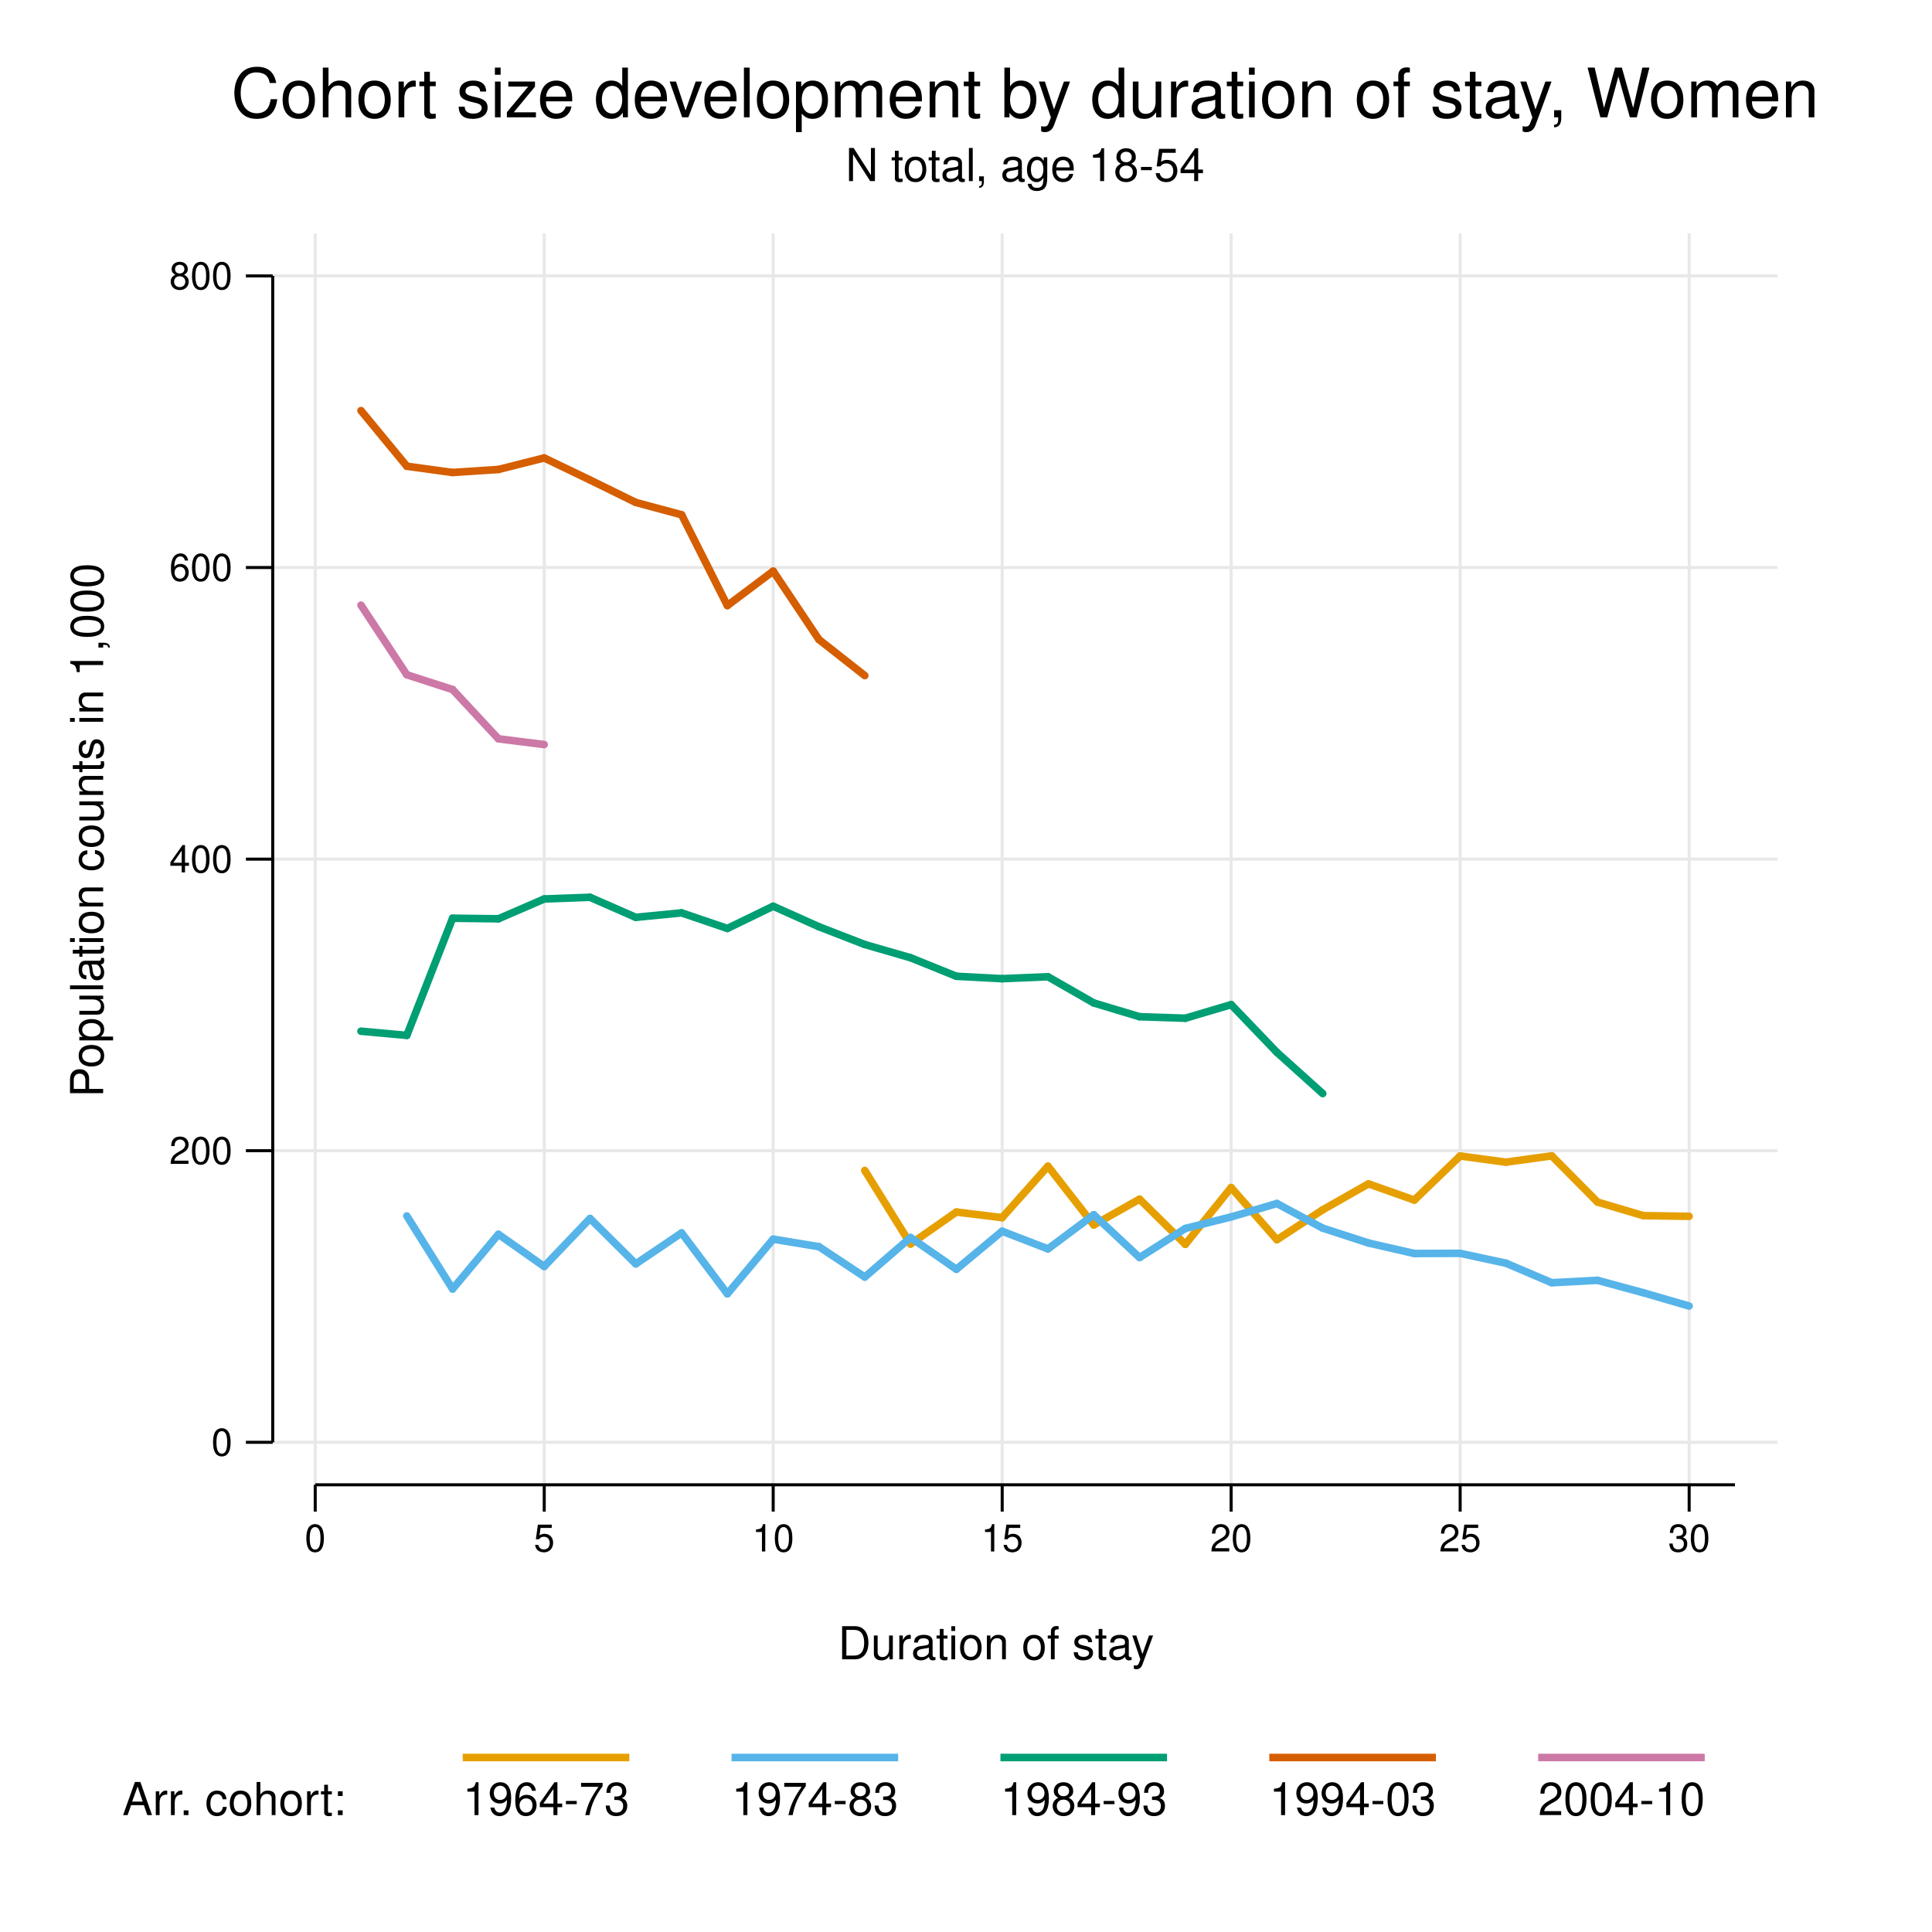
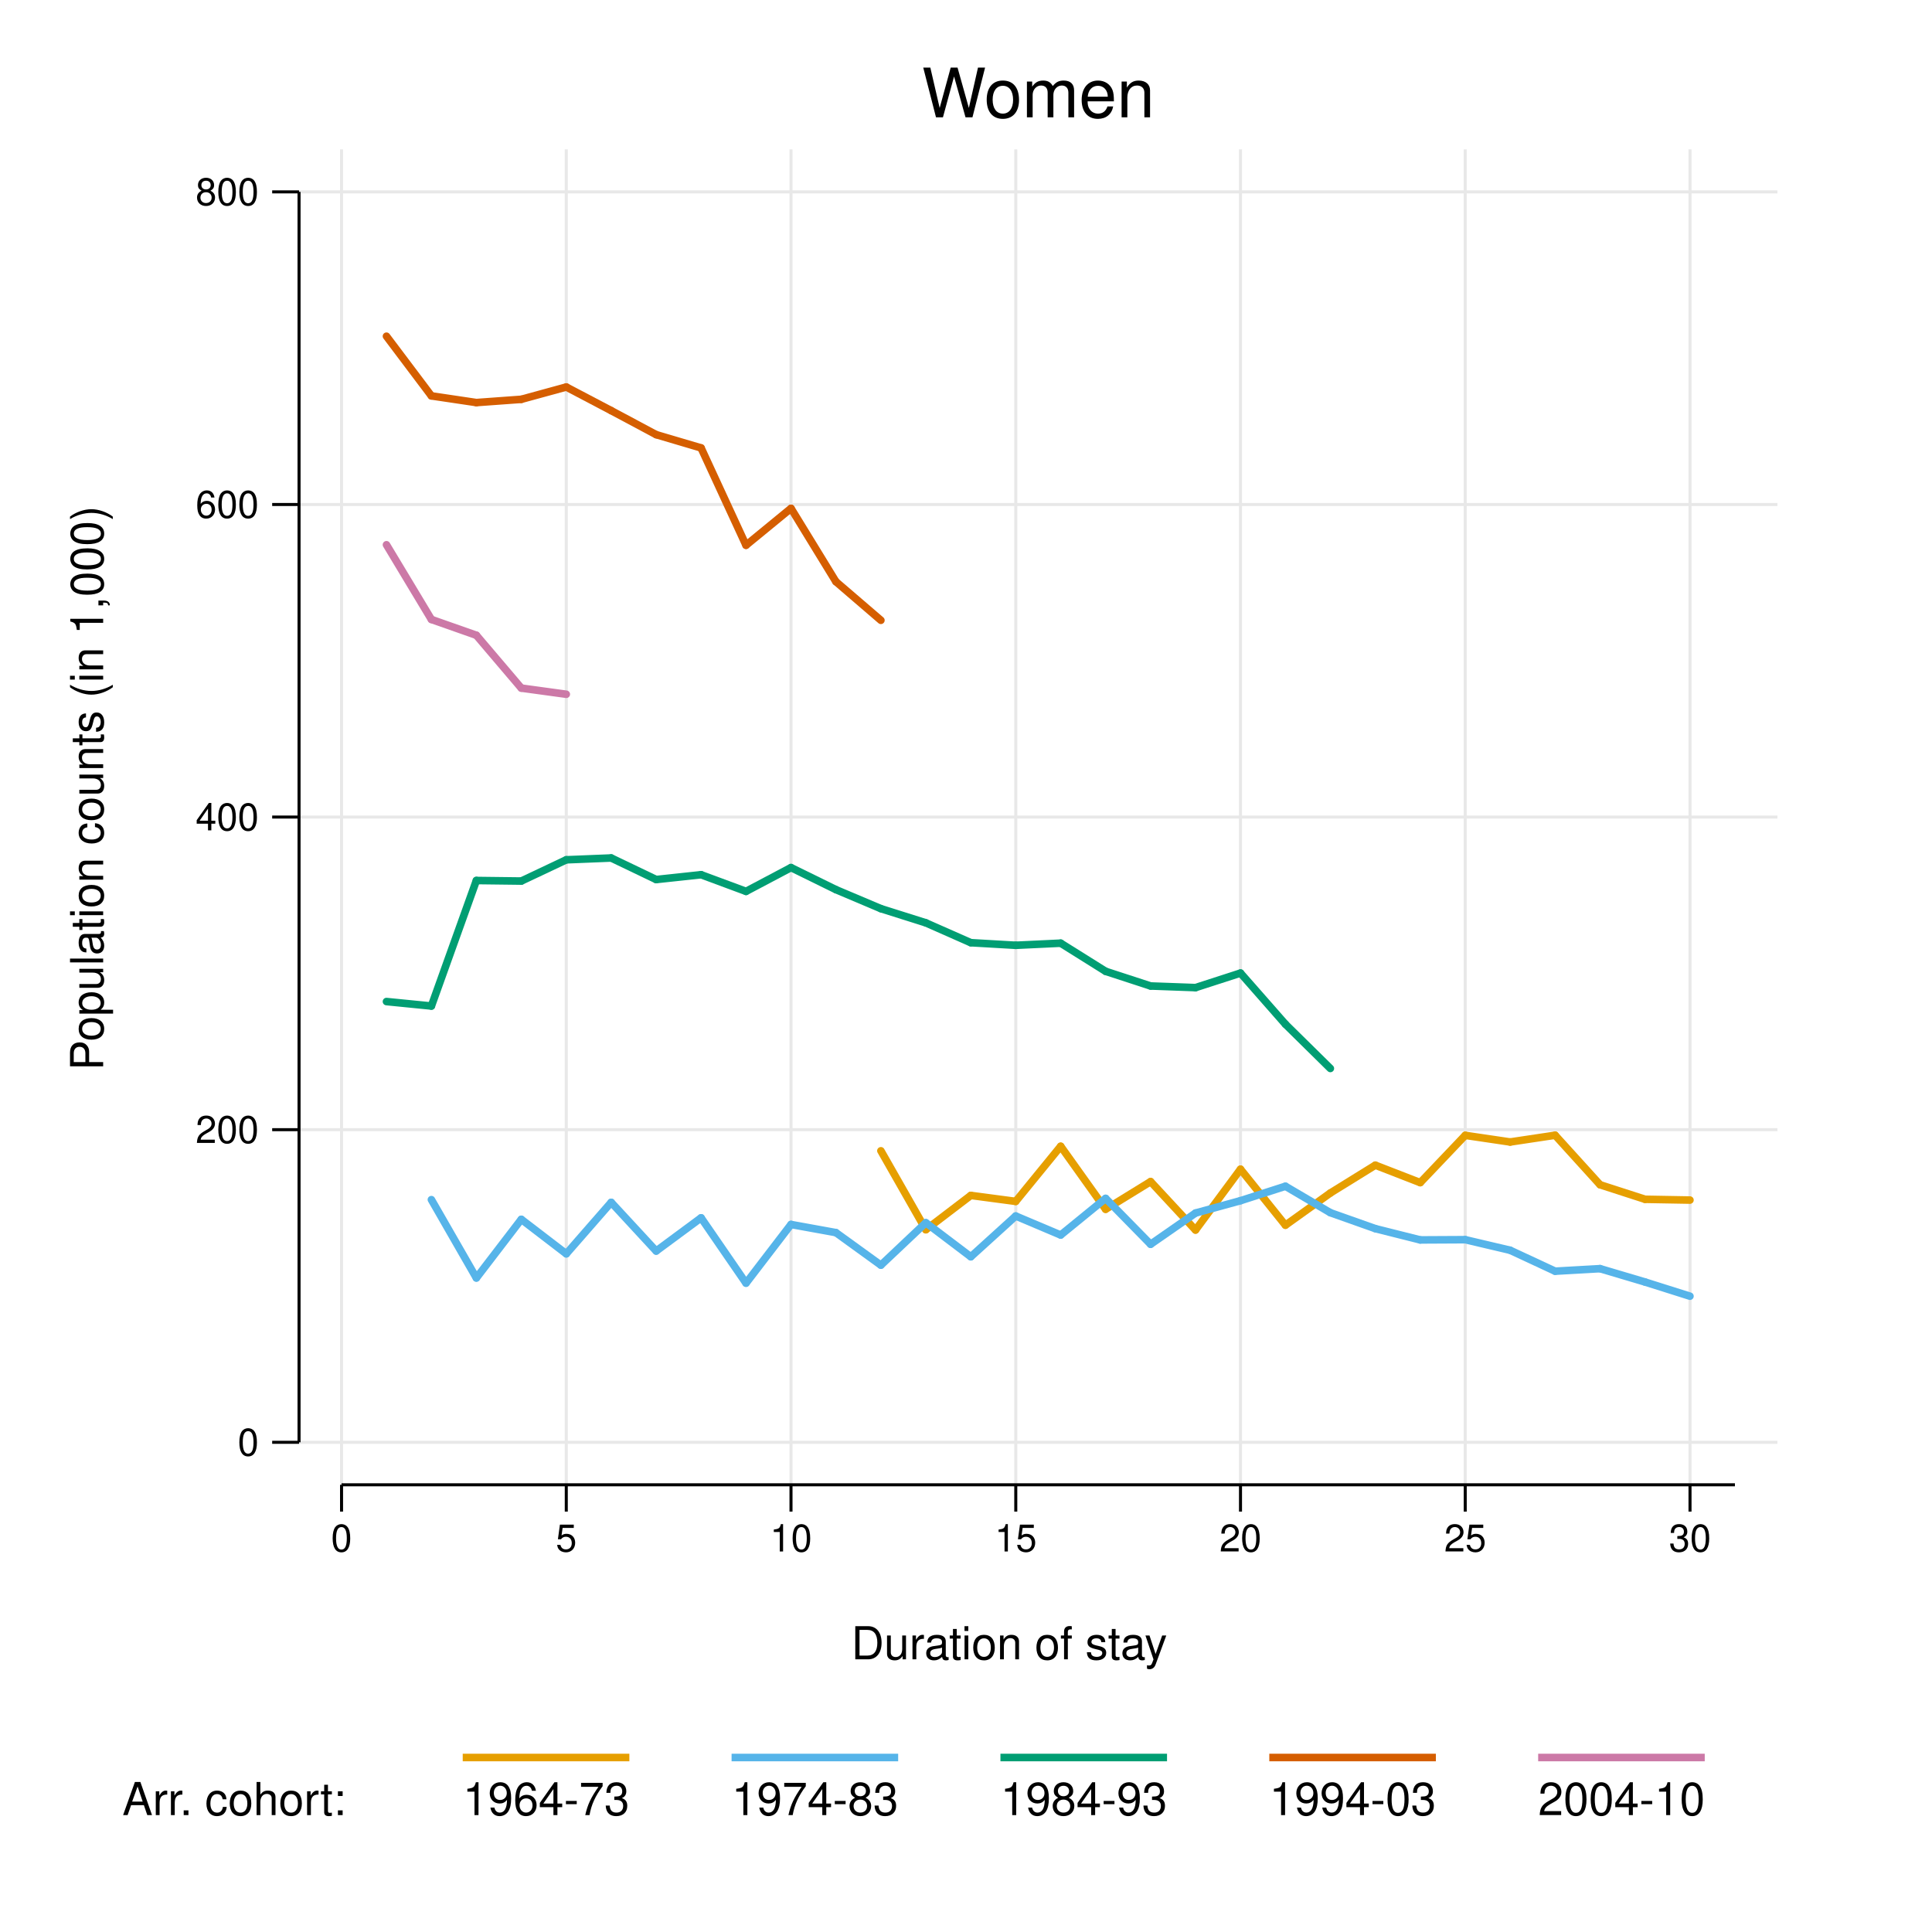
<svg xmlns="http://www.w3.org/2000/svg" version="1.1" width="3.54in" height="3.54in" viewBox="0 0 2551 2551">
  <rect x="0" y="0" width="2551" height="2551" style="fill:#FFFFFF;stroke:none" />
  <rect x="0.00" y="0.08" width="2551.00" height="2550.92" style="fill:#FFFFFF" />
  <rect x="2.55" y="2.63" width="2545.90" height="2545.82" style="fill:none;stroke:#FFFFFF;stroke-width:5.10" />
-   <line x1="360.10" y1="1904.40" x2="2346.91" y2="1904.40" style="stroke:#E8E8E8;stroke-width:4.00" />
-   <line x1="360.10" y1="1519.36" x2="2346.91" y2="1519.36" style="stroke:#E8E8E8;stroke-width:4.00" />
-   <line x1="360.10" y1="1134.40" x2="2346.91" y2="1134.40" style="stroke:#E8E8E8;stroke-width:4.00" />
-   <line x1="360.10" y1="749.36" x2="2346.91" y2="749.36" style="stroke:#E8E8E8;stroke-width:4.00" />
-   <line x1="360.10" y1="364.31" x2="2346.91" y2="364.31" style="stroke:#E8E8E8;stroke-width:4.00" />
-   <line x1="416.22" y1="1960.52" x2="416.22" y2="308.19" style="stroke:#E8E8E8;stroke-width:4.00" />
-   <line x1="718.61" y1="1960.52" x2="718.61" y2="308.19" style="stroke:#E8E8E8;stroke-width:4.00" />
-   <line x1="1020.91" y1="1960.52" x2="1020.91" y2="308.19" style="stroke:#E8E8E8;stroke-width:4.00" />
-   <line x1="1323.29" y1="1960.52" x2="1323.29" y2="308.19" style="stroke:#E8E8E8;stroke-width:4.00" />
-   <line x1="1625.60" y1="1960.52" x2="1625.60" y2="308.19" style="stroke:#E8E8E8;stroke-width:4.00" />
-   <line x1="1927.98" y1="1960.52" x2="1927.98" y2="308.19" style="stroke:#E8E8E8;stroke-width:4.00" />
-   <line x1="2230.36" y1="1960.52" x2="2230.36" y2="308.19" style="stroke:#E8E8E8;stroke-width:4.00" />
-   <line x1="1141.85" y1="1545.43" x2="1202.28" y2="1642.60" stroke-linecap="round" style="stroke:#E69F00;stroke-width:10.00" />
-   <line x1="1202.28" y1="1642.60" x2="1262.78" y2="1600.35" stroke-linecap="round" style="stroke:#E69F00;stroke-width:10.00" />
-   <line x1="1262.78" y1="1600.35" x2="1323.21" y2="1607.77" stroke-linecap="round" style="stroke:#E69F00;stroke-width:10.00" />
-   <line x1="1323.21" y1="1607.77" x2="1383.72" y2="1539.85" stroke-linecap="round" style="stroke:#E69F00;stroke-width:10.00" />
-   <line x1="1383.72" y1="1539.85" x2="1444.15" y2="1617.41" stroke-linecap="round" style="stroke:#E69F00;stroke-width:10.00" />
-   <line x1="1444.15" y1="1617.41" x2="1504.66" y2="1583.37" stroke-linecap="round" style="stroke:#E69F00;stroke-width:10.00" />
-   <line x1="1504.66" y1="1583.37" x2="1565.09" y2="1643.00" stroke-linecap="round" style="stroke:#E69F00;stroke-width:10.00" />
-   <line x1="1565.09" y1="1643.00" x2="1625.60" y2="1568.07" stroke-linecap="round" style="stroke:#E69F00;stroke-width:10.00" />
-   <line x1="1625.60" y1="1568.07" x2="1686.02" y2="1636.94" stroke-linecap="round" style="stroke:#E69F00;stroke-width:10.00" />
-   <line x1="1686.02" y1="1636.94" x2="1746.53" y2="1597.40" stroke-linecap="round" style="stroke:#E69F00;stroke-width:10.00" />
-   <line x1="1746.53" y1="1597.40" x2="1806.96" y2="1563.13" stroke-linecap="round" style="stroke:#E69F00;stroke-width:10.00" />
-   <line x1="1806.96" y1="1563.13" x2="1867.47" y2="1584.57" stroke-linecap="round" style="stroke:#E69F00;stroke-width:10.00" />
-   <line x1="1867.47" y1="1584.57" x2="1927.90" y2="1526.37" stroke-linecap="round" style="stroke:#E69F00;stroke-width:10.00" />
-   <line x1="1927.90" y1="1526.37" x2="1988.41" y2="1534.51" stroke-linecap="round" style="stroke:#E69F00;stroke-width:10.00" />
-   <line x1="1988.41" y1="1534.51" x2="2048.92" y2="1526.22" stroke-linecap="round" style="stroke:#E69F00;stroke-width:10.00" />
-   <line x1="2048.92" y1="1526.22" x2="2109.34" y2="1587.20" stroke-linecap="round" style="stroke:#E69F00;stroke-width:10.00" />
-   <line x1="2109.34" y1="1587.20" x2="2169.85" y2="1605.14" stroke-linecap="round" style="stroke:#E69F00;stroke-width:10.00" />
-   <line x1="2169.85" y1="1605.14" x2="2230.28" y2="1606.01" stroke-linecap="round" style="stroke:#E69F00;stroke-width:10.00" />
-   <line x1="537.16" y1="1605.54" x2="597.59" y2="1702.00" stroke-linecap="round" style="stroke:#56B4E9;stroke-width:10.00" />
-   <line x1="597.59" y1="1702.00" x2="658.10" y2="1629.77" stroke-linecap="round" style="stroke:#56B4E9;stroke-width:10.00" />
-   <line x1="658.10" y1="1629.77" x2="718.53" y2="1672.26" stroke-linecap="round" style="stroke:#56B4E9;stroke-width:10.00" />
-   <line x1="718.53" y1="1672.26" x2="779.04" y2="1608.88" stroke-linecap="round" style="stroke:#56B4E9;stroke-width:10.00" />
-   <line x1="779.04" y1="1608.88" x2="839.46" y2="1668.83" stroke-linecap="round" style="stroke:#56B4E9;stroke-width:10.00" />
-   <line x1="839.46" y1="1668.83" x2="899.97" y2="1627.94" stroke-linecap="round" style="stroke:#56B4E9;stroke-width:10.00" />
-   <line x1="899.97" y1="1627.94" x2="960.40" y2="1708.37" stroke-linecap="round" style="stroke:#56B4E9;stroke-width:10.00" />
-   <line x1="960.40" y1="1708.37" x2="1020.91" y2="1636.15" stroke-linecap="round" style="stroke:#56B4E9;stroke-width:10.00" />
-   <line x1="1020.91" y1="1636.15" x2="1081.34" y2="1646.11" stroke-linecap="round" style="stroke:#56B4E9;stroke-width:10.00" />
-   <line x1="1081.34" y1="1646.11" x2="1141.85" y2="1686.21" stroke-linecap="round" style="stroke:#56B4E9;stroke-width:10.00" />
-   <line x1="1141.85" y1="1686.21" x2="1202.28" y2="1634.00" stroke-linecap="round" style="stroke:#56B4E9;stroke-width:10.00" />
-   <line x1="1202.28" y1="1634.00" x2="1262.78" y2="1675.93" stroke-linecap="round" style="stroke:#56B4E9;stroke-width:10.00" />
-   <line x1="1262.78" y1="1675.93" x2="1323.21" y2="1625.70" stroke-linecap="round" style="stroke:#56B4E9;stroke-width:10.00" />
-   <line x1="1323.21" y1="1625.70" x2="1383.72" y2="1649.06" stroke-linecap="round" style="stroke:#56B4E9;stroke-width:10.00" />
-   <line x1="1383.72" y1="1649.06" x2="1444.15" y2="1603.94" stroke-linecap="round" style="stroke:#56B4E9;stroke-width:10.00" />
-   <line x1="1444.15" y1="1603.94" x2="1504.66" y2="1660.46" stroke-linecap="round" style="stroke:#56B4E9;stroke-width:10.00" />
-   <line x1="1504.66" y1="1660.46" x2="1565.09" y2="1622.04" stroke-linecap="round" style="stroke:#56B4E9;stroke-width:10.00" />
-   <line x1="1565.09" y1="1622.04" x2="1625.60" y2="1606.81" stroke-linecap="round" style="stroke:#56B4E9;stroke-width:10.00" />
-   <line x1="1625.60" y1="1606.81" x2="1686.02" y2="1589.11" stroke-linecap="round" style="stroke:#56B4E9;stroke-width:10.00" />
-   <line x1="1686.02" y1="1589.11" x2="1746.53" y2="1621.64" stroke-linecap="round" style="stroke:#56B4E9;stroke-width:10.00" />
-   <line x1="1746.53" y1="1621.64" x2="1806.96" y2="1641.25" stroke-linecap="round" style="stroke:#56B4E9;stroke-width:10.00" />
-   <line x1="1806.96" y1="1641.25" x2="1867.47" y2="1655.12" stroke-linecap="round" style="stroke:#56B4E9;stroke-width:10.00" />
-   <line x1="1867.47" y1="1655.12" x2="1927.90" y2="1654.88" stroke-linecap="round" style="stroke:#56B4E9;stroke-width:10.00" />
-   <line x1="1927.90" y1="1654.88" x2="1988.41" y2="1667.88" stroke-linecap="round" style="stroke:#56B4E9;stroke-width:10.00" />
-   <line x1="1988.41" y1="1667.88" x2="2048.92" y2="1693.70" stroke-linecap="round" style="stroke:#56B4E9;stroke-width:10.00" />
-   <line x1="2048.92" y1="1693.70" x2="2109.34" y2="1690.52" stroke-linecap="round" style="stroke:#56B4E9;stroke-width:10.00" />
-   <line x1="2109.34" y1="1690.52" x2="2169.85" y2="1706.94" stroke-linecap="round" style="stroke:#56B4E9;stroke-width:10.00" />
-   <line x1="2169.85" y1="1706.94" x2="2230.28" y2="1724.48" stroke-linecap="round" style="stroke:#56B4E9;stroke-width:10.00" />
-   <line x1="476.65" y1="1361.60" x2="537.16" y2="1367.10" stroke-linecap="round" style="stroke:#009E73;stroke-width:10.00" />
-   <line x1="537.16" y1="1367.10" x2="597.59" y2="1212.44" stroke-linecap="round" style="stroke:#009E73;stroke-width:10.00" />
-   <line x1="597.59" y1="1212.44" x2="658.10" y2="1213.16" stroke-linecap="round" style="stroke:#009E73;stroke-width:10.00" />
-   <line x1="658.10" y1="1213.16" x2="718.53" y2="1187.01" stroke-linecap="round" style="stroke:#009E73;stroke-width:10.00" />
-   <line x1="718.53" y1="1187.01" x2="779.04" y2="1184.78" stroke-linecap="round" style="stroke:#009E73;stroke-width:10.00" />
-   <line x1="779.04" y1="1184.78" x2="839.46" y2="1211.25" stroke-linecap="round" style="stroke:#009E73;stroke-width:10.00" />
-   <line x1="839.46" y1="1211.25" x2="899.97" y2="1205.35" stroke-linecap="round" style="stroke:#009E73;stroke-width:10.00" />
-   <line x1="899.97" y1="1205.35" x2="960.40" y2="1225.91" stroke-linecap="round" style="stroke:#009E73;stroke-width:10.00" />
-   <line x1="960.40" y1="1225.91" x2="1020.91" y2="1196.58" stroke-linecap="round" style="stroke:#009E73;stroke-width:10.00" />
-   <line x1="1020.91" y1="1196.58" x2="1081.34" y2="1223.68" stroke-linecap="round" style="stroke:#009E73;stroke-width:10.00" />
-   <line x1="1081.34" y1="1223.68" x2="1141.85" y2="1247.12" stroke-linecap="round" style="stroke:#009E73;stroke-width:10.00" />
-   <line x1="1141.85" y1="1247.12" x2="1202.28" y2="1264.58" stroke-linecap="round" style="stroke:#009E73;stroke-width:10.00" />
-   <line x1="1202.28" y1="1264.58" x2="1262.78" y2="1289.05" stroke-linecap="round" style="stroke:#009E73;stroke-width:10.00" />
-   <line x1="1262.78" y1="1289.05" x2="1323.21" y2="1292.24" stroke-linecap="round" style="stroke:#009E73;stroke-width:10.00" />
-   <line x1="1323.21" y1="1292.24" x2="1383.72" y2="1289.69" stroke-linecap="round" style="stroke:#009E73;stroke-width:10.00" />
-   <line x1="1383.72" y1="1289.69" x2="1444.15" y2="1324.29" stroke-linecap="round" style="stroke:#009E73;stroke-width:10.00" />
-   <line x1="1444.15" y1="1324.29" x2="1504.66" y2="1342.46" stroke-linecap="round" style="stroke:#009E73;stroke-width:10.00" />
-   <line x1="1504.66" y1="1342.46" x2="1565.09" y2="1344.46" stroke-linecap="round" style="stroke:#009E73;stroke-width:10.00" />
-   <line x1="1565.09" y1="1344.46" x2="1625.60" y2="1326.52" stroke-linecap="round" style="stroke:#009E73;stroke-width:10.00" />
-   <line x1="1625.60" y1="1326.52" x2="1686.02" y2="1389.50" stroke-linecap="round" style="stroke:#009E73;stroke-width:10.00" />
-   <line x1="1686.02" y1="1389.50" x2="1746.53" y2="1443.95" stroke-linecap="round" style="stroke:#009E73;stroke-width:10.00" />
-   <line x1="476.65" y1="542.17" x2="537.16" y2="615.59" stroke-linecap="round" style="stroke:#D55E00;stroke-width:10.00" />
-   <line x1="537.16" y1="615.59" x2="597.59" y2="623.88" stroke-linecap="round" style="stroke:#D55E00;stroke-width:10.00" />
-   <line x1="597.59" y1="623.88" x2="658.10" y2="619.89" stroke-linecap="round" style="stroke:#D55E00;stroke-width:10.00" />
-   <line x1="658.10" y1="619.89" x2="718.53" y2="604.67" stroke-linecap="round" style="stroke:#D55E00;stroke-width:10.00" />
-   <line x1="718.53" y1="604.67" x2="779.04" y2="633.76" stroke-linecap="round" style="stroke:#D55E00;stroke-width:10.00" />
-   <line x1="779.04" y1="633.76" x2="839.46" y2="663.42" stroke-linecap="round" style="stroke:#D55E00;stroke-width:10.00" />
-   <line x1="839.46" y1="663.42" x2="899.97" y2="679.68" stroke-linecap="round" style="stroke:#D55E00;stroke-width:10.00" />
-   <line x1="899.97" y1="679.68" x2="960.40" y2="799.58" stroke-linecap="round" style="stroke:#D55E00;stroke-width:10.00" />
-   <line x1="960.40" y1="799.58" x2="1020.91" y2="754.14" stroke-linecap="round" style="stroke:#D55E00;stroke-width:10.00" />
-   <line x1="1020.91" y1="754.14" x2="1081.34" y2="844.46" stroke-linecap="round" style="stroke:#D55E00;stroke-width:10.00" />
-   <line x1="1081.34" y1="844.46" x2="1141.85" y2="892.05" stroke-linecap="round" style="stroke:#D55E00;stroke-width:10.00" />
-   <line x1="476.65" y1="799.02" x2="537.16" y2="890.94" stroke-linecap="round" style="stroke:#CC79A7;stroke-width:10.00" />
-   <line x1="537.16" y1="890.94" x2="597.59" y2="910.47" stroke-linecap="round" style="stroke:#CC79A7;stroke-width:10.00" />
-   <line x1="597.59" y1="910.47" x2="658.10" y2="975.52" stroke-linecap="round" style="stroke:#CC79A7;stroke-width:10.00" />
-   <line x1="658.10" y1="975.52" x2="718.53" y2="983.09" stroke-linecap="round" style="stroke:#CC79A7;stroke-width:10.00" />
-   <line x1="360.10" y1="1904.40" x2="324.70" y2="1904.40" style="stroke:#000000;stroke-width:4.00" />
-   <text x="306.93" y="1921.92" style="font-family:'Helvetica';font-size:49.99px;fill:#000000" text-anchor="end">0</text>
-   <line x1="360.10" y1="1519.36" x2="324.70" y2="1519.36" style="stroke:#000000;stroke-width:4.00" />
-   <text x="306.93" y="1536.87" style="font-family:'Helvetica';font-size:49.99px;fill:#000000" text-anchor="end">200</text>
-   <line x1="360.10" y1="1134.40" x2="324.70" y2="1134.40" style="stroke:#000000;stroke-width:4.00" />
-   <text x="306.93" y="1151.91" style="font-family:'Helvetica';font-size:49.99px;fill:#000000" text-anchor="end">400</text>
-   <line x1="360.10" y1="749.36" x2="324.70" y2="749.36" style="stroke:#000000;stroke-width:4.00" />
-   <text x="306.93" y="766.87" style="font-family:'Helvetica';font-size:49.99px;fill:#000000" text-anchor="end">600</text>
-   <line x1="360.10" y1="364.31" x2="324.70" y2="364.31" style="stroke:#000000;stroke-width:4.00" />
-   <text x="306.93" y="381.83" style="font-family:'Helvetica';font-size:49.99px;fill:#000000" text-anchor="end">800</text>
-   <line x1="360.10" y1="1904.40" x2="360.10" y2="364.31" style="stroke:#000000;stroke-width:4.00" />
-   <text x="136.21" y="1096.13" style="font-family:'Helvetica';font-size:60.03px;fill:#000000" transform="rotate(-90 136.21,1096.13)" text-anchor="middle">Population counts in 1,000</text>
-   <line x1="416.22" y1="1960.52" x2="416.22" y2="1995.92" style="stroke:#000000;stroke-width:4.00" />
-   <text x="416.22" y="2048.56" style="font-family:'Helvetica';font-size:49.99px;fill:#000000" text-anchor="middle">0</text>
-   <line x1="718.61" y1="1960.52" x2="718.61" y2="1995.92" style="stroke:#000000;stroke-width:4.00" />
-   <text x="718.61" y="2048.56" style="font-family:'Helvetica';font-size:49.99px;fill:#000000" text-anchor="middle">5</text>
-   <line x1="1020.91" y1="1960.52" x2="1020.91" y2="1995.92" style="stroke:#000000;stroke-width:4.00" />
-   <text x="1020.91" y="2048.56" style="font-family:'Helvetica';font-size:49.99px;fill:#000000" text-anchor="middle">10</text>
-   <line x1="1323.29" y1="1960.52" x2="1323.29" y2="1995.92" style="stroke:#000000;stroke-width:4.00" />
-   <text x="1323.29" y="2048.56" style="font-family:'Helvetica';font-size:49.99px;fill:#000000" text-anchor="middle">15</text>
-   <line x1="1625.60" y1="1960.52" x2="1625.60" y2="1995.92" style="stroke:#000000;stroke-width:4.00" />
-   <text x="1625.60" y="2048.56" style="font-family:'Helvetica';font-size:49.99px;fill:#000000" text-anchor="middle">20</text>
-   <line x1="1927.98" y1="1960.52" x2="1927.98" y2="1995.92" style="stroke:#000000;stroke-width:4.00" />
-   <text x="1927.98" y="2048.56" style="font-family:'Helvetica';font-size:49.99px;fill:#000000" text-anchor="middle">25</text>
-   <line x1="2230.36" y1="1960.52" x2="2230.36" y2="1995.92" style="stroke:#000000;stroke-width:4.00" />
-   <text x="2230.36" y="2048.56" style="font-family:'Helvetica';font-size:49.99px;fill:#000000" text-anchor="middle">30</text>
-   <line x1="416.22" y1="1960.52" x2="2290.79" y2="1960.52" style="stroke:#000000;stroke-width:4.00" />
-   <text x="1315.24" y="2190.96" style="font-family:'Helvetica';font-size:60.03px;fill:#000000" text-anchor="middle">Duration of stay</text>
+   <line x1="394.86" y1="1904.40" x2="2346.91" y2="1904.40" style="stroke:#E8E8E8;stroke-width:4.00" />
+   <line x1="394.86" y1="1491.62" x2="2346.91" y2="1491.62" style="stroke:#E8E8E8;stroke-width:4.00" />
+   <line x1="394.86" y1="1078.83" x2="2346.91" y2="1078.83" style="stroke:#E8E8E8;stroke-width:4.00" />
+   <line x1="394.86" y1="666.13" x2="2346.91" y2="666.13" style="stroke:#E8E8E8;stroke-width:4.00" />
+   <line x1="394.86" y1="253.35" x2="2346.91" y2="253.35" style="stroke:#E8E8E8;stroke-width:4.00" />
+   <line x1="450.98" y1="1960.52" x2="450.98" y2="197.22" style="stroke:#E8E8E8;stroke-width:4.00" />
+   <line x1="747.71" y1="1960.52" x2="747.71" y2="197.22" style="stroke:#E8E8E8;stroke-width:4.00" />
+   <line x1="1044.43" y1="1960.52" x2="1044.43" y2="197.22" style="stroke:#E8E8E8;stroke-width:4.00" />
+   <line x1="1341.23" y1="1960.52" x2="1341.23" y2="197.22" style="stroke:#E8E8E8;stroke-width:4.00" />
+   <line x1="1637.95" y1="1960.52" x2="1637.95" y2="197.22" style="stroke:#E8E8E8;stroke-width:4.00" />
+   <line x1="1934.68" y1="1960.52" x2="1934.68" y2="197.22" style="stroke:#E8E8E8;stroke-width:4.00" />
+   <line x1="2231.48" y1="1960.52" x2="2231.48" y2="197.22" style="stroke:#E8E8E8;stroke-width:4.00" />
+   <line x1="1163.13" y1="1519.52" x2="1222.45" y2="1623.71" stroke-linecap="round" style="stroke:#E69F00;stroke-width:10.00" />
+   <line x1="1222.45" y1="1623.71" x2="1281.84" y2="1578.43" stroke-linecap="round" style="stroke:#E69F00;stroke-width:10.00" />
+   <line x1="1281.84" y1="1578.43" x2="1341.15" y2="1586.32" stroke-linecap="round" style="stroke:#E69F00;stroke-width:10.00" />
+   <line x1="1341.15" y1="1586.32" x2="1400.54" y2="1513.54" stroke-linecap="round" style="stroke:#E69F00;stroke-width:10.00" />
+   <line x1="1400.54" y1="1513.54" x2="1459.86" y2="1596.69" stroke-linecap="round" style="stroke:#E69F00;stroke-width:10.00" />
+   <line x1="1459.86" y1="1596.69" x2="1519.25" y2="1560.18" stroke-linecap="round" style="stroke:#E69F00;stroke-width:10.00" />
+   <line x1="1519.25" y1="1560.18" x2="1578.56" y2="1624.11" stroke-linecap="round" style="stroke:#E69F00;stroke-width:10.00" />
+   <line x1="1578.56" y1="1624.11" x2="1637.95" y2="1543.83" stroke-linecap="round" style="stroke:#E69F00;stroke-width:10.00" />
+   <line x1="1637.95" y1="1543.83" x2="1697.27" y2="1617.73" stroke-linecap="round" style="stroke:#E69F00;stroke-width:10.00" />
+   <line x1="1697.27" y1="1617.73" x2="1756.58" y2="1575.24" stroke-linecap="round" style="stroke:#E69F00;stroke-width:10.00" />
+   <line x1="1756.58" y1="1575.24" x2="1815.97" y2="1538.49" stroke-linecap="round" style="stroke:#E69F00;stroke-width:10.00" />
+   <line x1="1815.97" y1="1538.49" x2="1875.28" y2="1561.53" stroke-linecap="round" style="stroke:#E69F00;stroke-width:10.00" />
+   <line x1="1875.28" y1="1561.53" x2="1934.68" y2="1499.11" stroke-linecap="round" style="stroke:#E69F00;stroke-width:10.00" />
+   <line x1="1934.68" y1="1499.11" x2="1993.99" y2="1507.88" stroke-linecap="round" style="stroke:#E69F00;stroke-width:10.00" />
+   <line x1="1993.99" y1="1507.88" x2="2053.38" y2="1498.95" stroke-linecap="round" style="stroke:#E69F00;stroke-width:10.00" />
+   <line x1="2053.38" y1="1498.95" x2="2112.69" y2="1564.32" stroke-linecap="round" style="stroke:#E69F00;stroke-width:10.00" />
+   <line x1="2112.69" y1="1564.32" x2="2172.08" y2="1583.53" stroke-linecap="round" style="stroke:#E69F00;stroke-width:10.00" />
+   <line x1="2172.08" y1="1583.53" x2="2231.40" y2="1584.57" stroke-linecap="round" style="stroke:#E69F00;stroke-width:10.00" />
+   <line x1="569.61" y1="1584.01" x2="629.00" y2="1687.41" stroke-linecap="round" style="stroke:#56B4E9;stroke-width:10.00" />
+   <line x1="629.00" y1="1687.41" x2="688.31" y2="1610.00" stroke-linecap="round" style="stroke:#56B4E9;stroke-width:10.00" />
+   <line x1="688.31" y1="1610.00" x2="747.71" y2="1655.52" stroke-linecap="round" style="stroke:#56B4E9;stroke-width:10.00" />
+   <line x1="747.71" y1="1655.52" x2="807.02" y2="1587.60" stroke-linecap="round" style="stroke:#56B4E9;stroke-width:10.00" />
+   <line x1="807.02" y1="1587.60" x2="866.41" y2="1651.85" stroke-linecap="round" style="stroke:#56B4E9;stroke-width:10.00" />
+   <line x1="866.41" y1="1651.85" x2="925.72" y2="1608.01" stroke-linecap="round" style="stroke:#56B4E9;stroke-width:10.00" />
+   <line x1="925.72" y1="1608.01" x2="985.04" y2="1694.26" stroke-linecap="round" style="stroke:#56B4E9;stroke-width:10.00" />
+   <line x1="985.04" y1="1694.26" x2="1044.43" y2="1616.78" stroke-linecap="round" style="stroke:#56B4E9;stroke-width:10.00" />
+   <line x1="1044.43" y1="1616.78" x2="1103.74" y2="1627.54" stroke-linecap="round" style="stroke:#56B4E9;stroke-width:10.00" />
+   <line x1="1103.74" y1="1627.54" x2="1163.13" y2="1670.51" stroke-linecap="round" style="stroke:#56B4E9;stroke-width:10.00" />
+   <line x1="1163.13" y1="1670.51" x2="1222.45" y2="1614.46" stroke-linecap="round" style="stroke:#56B4E9;stroke-width:10.00" />
+   <line x1="1222.45" y1="1614.46" x2="1281.84" y2="1659.43" stroke-linecap="round" style="stroke:#56B4E9;stroke-width:10.00" />
+   <line x1="1281.84" y1="1659.43" x2="1341.15" y2="1605.62" stroke-linecap="round" style="stroke:#56B4E9;stroke-width:10.00" />
+   <line x1="1341.15" y1="1605.62" x2="1400.54" y2="1630.73" stroke-linecap="round" style="stroke:#56B4E9;stroke-width:10.00" />
+   <line x1="1400.54" y1="1630.73" x2="1459.86" y2="1582.34" stroke-linecap="round" style="stroke:#56B4E9;stroke-width:10.00" />
+   <line x1="1459.86" y1="1582.34" x2="1519.25" y2="1642.92" stroke-linecap="round" style="stroke:#56B4E9;stroke-width:10.00" />
+   <line x1="1519.25" y1="1642.92" x2="1578.56" y2="1601.71" stroke-linecap="round" style="stroke:#56B4E9;stroke-width:10.00" />
+   <line x1="1578.56" y1="1601.71" x2="1637.95" y2="1585.37" stroke-linecap="round" style="stroke:#56B4E9;stroke-width:10.00" />
+   <line x1="1637.95" y1="1585.37" x2="1697.27" y2="1566.31" stroke-linecap="round" style="stroke:#56B4E9;stroke-width:10.00" />
+   <line x1="1697.27" y1="1566.31" x2="1756.58" y2="1601.23" stroke-linecap="round" style="stroke:#56B4E9;stroke-width:10.00" />
+   <line x1="1756.58" y1="1601.23" x2="1815.97" y2="1622.28" stroke-linecap="round" style="stroke:#56B4E9;stroke-width:10.00" />
+   <line x1="1815.97" y1="1622.28" x2="1875.28" y2="1637.18" stroke-linecap="round" style="stroke:#56B4E9;stroke-width:10.00" />
+   <line x1="1875.28" y1="1637.18" x2="1934.68" y2="1636.87" stroke-linecap="round" style="stroke:#56B4E9;stroke-width:10.00" />
+   <line x1="1934.68" y1="1636.87" x2="1993.99" y2="1650.82" stroke-linecap="round" style="stroke:#56B4E9;stroke-width:10.00" />
+   <line x1="1993.99" y1="1650.82" x2="2053.38" y2="1678.48" stroke-linecap="round" style="stroke:#56B4E9;stroke-width:10.00" />
+   <line x1="2053.38" y1="1678.48" x2="2112.69" y2="1675.13" stroke-linecap="round" style="stroke:#56B4E9;stroke-width:10.00" />
+   <line x1="2112.69" y1="1675.13" x2="2172.08" y2="1692.75" stroke-linecap="round" style="stroke:#56B4E9;stroke-width:10.00" />
+   <line x1="2172.08" y1="1692.75" x2="2231.40" y2="1711.48" stroke-linecap="round" style="stroke:#56B4E9;stroke-width:10.00" />
+   <line x1="510.30" y1="1322.45" x2="569.61" y2="1328.35" stroke-linecap="round" style="stroke:#009E73;stroke-width:10.00" />
+   <line x1="569.61" y1="1328.35" x2="629.00" y2="1162.62" stroke-linecap="round" style="stroke:#009E73;stroke-width:10.00" />
+   <line x1="629.00" y1="1162.62" x2="688.31" y2="1163.34" stroke-linecap="round" style="stroke:#009E73;stroke-width:10.00" />
+   <line x1="688.31" y1="1163.34" x2="747.71" y2="1135.27" stroke-linecap="round" style="stroke:#009E73;stroke-width:10.00" />
+   <line x1="747.71" y1="1135.27" x2="807.02" y2="1132.88" stroke-linecap="round" style="stroke:#009E73;stroke-width:10.00" />
+   <line x1="807.02" y1="1132.88" x2="866.41" y2="1161.34" stroke-linecap="round" style="stroke:#009E73;stroke-width:10.00" />
+   <line x1="866.41" y1="1161.34" x2="925.72" y2="1154.97" stroke-linecap="round" style="stroke:#009E73;stroke-width:10.00" />
+   <line x1="925.72" y1="1154.97" x2="985.04" y2="1176.97" stroke-linecap="round" style="stroke:#009E73;stroke-width:10.00" />
+   <line x1="985.04" y1="1176.97" x2="1044.43" y2="1145.56" stroke-linecap="round" style="stroke:#009E73;stroke-width:10.00" />
+   <line x1="1044.43" y1="1145.56" x2="1103.74" y2="1174.66" stroke-linecap="round" style="stroke:#009E73;stroke-width:10.00" />
+   <line x1="1103.74" y1="1174.66" x2="1163.13" y2="1199.77" stroke-linecap="round" style="stroke:#009E73;stroke-width:10.00" />
+   <line x1="1163.13" y1="1199.77" x2="1222.45" y2="1218.50" stroke-linecap="round" style="stroke:#009E73;stroke-width:10.00" />
+   <line x1="1222.45" y1="1218.50" x2="1281.84" y2="1244.73" stroke-linecap="round" style="stroke:#009E73;stroke-width:10.00" />
+   <line x1="1281.84" y1="1244.73" x2="1341.15" y2="1248.16" stroke-linecap="round" style="stroke:#009E73;stroke-width:10.00" />
+   <line x1="1341.15" y1="1248.16" x2="1400.54" y2="1245.37" stroke-linecap="round" style="stroke:#009E73;stroke-width:10.00" />
+   <line x1="1400.54" y1="1245.37" x2="1459.86" y2="1282.52" stroke-linecap="round" style="stroke:#009E73;stroke-width:10.00" />
+   <line x1="1459.86" y1="1282.52" x2="1519.25" y2="1301.89" stroke-linecap="round" style="stroke:#009E73;stroke-width:10.00" />
+   <line x1="1519.25" y1="1301.89" x2="1578.56" y2="1304.04" stroke-linecap="round" style="stroke:#009E73;stroke-width:10.00" />
+   <line x1="1578.56" y1="1304.04" x2="1637.95" y2="1284.83" stroke-linecap="round" style="stroke:#009E73;stroke-width:10.00" />
+   <line x1="1637.95" y1="1284.83" x2="1697.27" y2="1352.35" stroke-linecap="round" style="stroke:#009E73;stroke-width:10.00" />
+   <line x1="1697.27" y1="1352.35" x2="1756.58" y2="1410.78" stroke-linecap="round" style="stroke:#009E73;stroke-width:10.00" />
+   <line x1="510.30" y1="443.95" x2="569.61" y2="522.72" stroke-linecap="round" style="stroke:#D55E00;stroke-width:10.00" />
+   <line x1="569.61" y1="522.72" x2="629.00" y2="531.56" stroke-linecap="round" style="stroke:#D55E00;stroke-width:10.00" />
+   <line x1="629.00" y1="531.56" x2="688.31" y2="527.26" stroke-linecap="round" style="stroke:#D55E00;stroke-width:10.00" />
+   <line x1="688.31" y1="527.26" x2="747.71" y2="511.00" stroke-linecap="round" style="stroke:#D55E00;stroke-width:10.00" />
+   <line x1="747.71" y1="511.00" x2="807.02" y2="542.17" stroke-linecap="round" style="stroke:#D55E00;stroke-width:10.00" />
+   <line x1="807.02" y1="542.17" x2="866.41" y2="573.90" stroke-linecap="round" style="stroke:#D55E00;stroke-width:10.00" />
+   <line x1="866.41" y1="573.90" x2="925.72" y2="591.43" stroke-linecap="round" style="stroke:#D55E00;stroke-width:10.00" />
+   <line x1="925.72" y1="591.43" x2="985.04" y2="719.94" stroke-linecap="round" style="stroke:#D55E00;stroke-width:10.00" />
+   <line x1="985.04" y1="719.94" x2="1044.43" y2="671.23" stroke-linecap="round" style="stroke:#D55E00;stroke-width:10.00" />
+   <line x1="1044.43" y1="671.23" x2="1103.74" y2="768.01" stroke-linecap="round" style="stroke:#D55E00;stroke-width:10.00" />
+   <line x1="1103.74" y1="768.01" x2="1163.13" y2="819.03" stroke-linecap="round" style="stroke:#D55E00;stroke-width:10.00" />
+   <line x1="510.30" y1="719.30" x2="569.61" y2="817.91" stroke-linecap="round" style="stroke:#CC79A7;stroke-width:10.00" />
+   <line x1="569.61" y1="817.91" x2="629.00" y2="838.80" stroke-linecap="round" style="stroke:#CC79A7;stroke-width:10.00" />
+   <line x1="629.00" y1="838.80" x2="688.31" y2="908.55" stroke-linecap="round" style="stroke:#CC79A7;stroke-width:10.00" />
+   <line x1="688.31" y1="908.55" x2="747.71" y2="916.69" stroke-linecap="round" style="stroke:#CC79A7;stroke-width:10.00" />
+   <line x1="394.86" y1="1904.40" x2="359.38" y2="1904.40" style="stroke:#000000;stroke-width:4.00" />
+   <text x="341.69" y="1921.92" style="font-family:'Helvetica';font-size:49.99px;fill:#000000" text-anchor="end">0</text>
+   <line x1="394.86" y1="1491.62" x2="359.38" y2="1491.62" style="stroke:#000000;stroke-width:4.00" />
+   <text x="341.69" y="1509.13" style="font-family:'Helvetica';font-size:49.99px;fill:#000000" text-anchor="end">200</text>
+   <line x1="394.86" y1="1078.83" x2="359.38" y2="1078.83" style="stroke:#000000;stroke-width:4.00" />
+   <text x="341.69" y="1096.35" style="font-family:'Helvetica';font-size:49.99px;fill:#000000" text-anchor="end">400</text>
+   <line x1="394.86" y1="666.13" x2="359.38" y2="666.13" style="stroke:#000000;stroke-width:4.00" />
+   <text x="341.69" y="683.64" style="font-family:'Helvetica';font-size:49.99px;fill:#000000" text-anchor="end">600</text>
+   <line x1="394.86" y1="253.35" x2="359.38" y2="253.35" style="stroke:#000000;stroke-width:4.00" />
+   <text x="341.69" y="270.86" style="font-family:'Helvetica';font-size:49.99px;fill:#000000" text-anchor="end">800</text>
+   <line x1="394.86" y1="1904.40" x2="394.86" y2="253.35" style="stroke:#000000;stroke-width:4.00" />
+   <text x="136.21" y="1040.57" style="font-family:'Helvetica';font-size:60.03px;fill:#000000" transform="rotate(-90 136.21,1040.57)" text-anchor="middle">Population counts (in 1,000)</text>
+   <line x1="450.98" y1="1960.52" x2="450.98" y2="1995.92" style="stroke:#000000;stroke-width:4.00" />
+   <text x="450.98" y="2048.56" style="font-family:'Helvetica';font-size:49.99px;fill:#000000" text-anchor="middle">0</text>
+   <line x1="747.71" y1="1960.52" x2="747.71" y2="1995.92" style="stroke:#000000;stroke-width:4.00" />
+   <text x="747.71" y="2048.56" style="font-family:'Helvetica';font-size:49.99px;fill:#000000" text-anchor="middle">5</text>
+   <line x1="1044.43" y1="1960.52" x2="1044.43" y2="1995.92" style="stroke:#000000;stroke-width:4.00" />
+   <text x="1044.43" y="2048.56" style="font-family:'Helvetica';font-size:49.99px;fill:#000000" text-anchor="middle">10</text>
+   <line x1="1341.23" y1="1960.52" x2="1341.23" y2="1995.92" style="stroke:#000000;stroke-width:4.00" />
+   <text x="1341.23" y="2048.56" style="font-family:'Helvetica';font-size:49.99px;fill:#000000" text-anchor="middle">15</text>
+   <line x1="1637.95" y1="1960.52" x2="1637.95" y2="1995.92" style="stroke:#000000;stroke-width:4.00" />
+   <text x="1637.95" y="2048.56" style="font-family:'Helvetica';font-size:49.99px;fill:#000000" text-anchor="middle">20</text>
+   <line x1="1934.68" y1="1960.52" x2="1934.68" y2="1995.92" style="stroke:#000000;stroke-width:4.00" />
+   <text x="1934.68" y="2048.56" style="font-family:'Helvetica';font-size:49.99px;fill:#000000" text-anchor="middle">25</text>
+   <line x1="2231.48" y1="1960.52" x2="2231.48" y2="1995.92" style="stroke:#000000;stroke-width:4.00" />
+   <text x="2231.48" y="2048.56" style="font-family:'Helvetica';font-size:49.99px;fill:#000000" text-anchor="middle">30</text>
+   <line x1="450.98" y1="1960.52" x2="2290.79" y2="1960.52" style="stroke:#000000;stroke-width:4.00" />
+   <text x="1332.62" y="2190.96" style="font-family:'Helvetica';font-size:60.03px;fill:#000000" text-anchor="middle">Duration of stay</text>
  <text x="161.52" y="2396.65" style="font-family:'Helvetica';font-size:60.03px;fill:#000000">Arr. cohort: </text>
  <text x="610.98" y="2396.65" style="font-family:'Helvetica';font-size:60.03px;fill:#000000">1964-73</text>
  <text x="965.98" y="2396.65" style="font-family:'Helvetica';font-size:60.03px;fill:#000000">1974-83</text>
  <text x="1320.98" y="2396.65" style="font-family:'Helvetica';font-size:60.03px;fill:#000000">1984-93</text>
  <text x="1675.98" y="2396.65" style="font-family:'Helvetica';font-size:60.03px;fill:#000000">1994-03</text>
  <text x="2030.98" y="2396.65" style="font-family:'Helvetica';font-size:60.03px;fill:#000000">2004-10</text>
  <line x1="610.98" y1="2320.61" x2="831.01" y2="2320.61" style="stroke:#E69F00;stroke-width:10.00" />
  <line x1="965.98" y1="2320.61" x2="1185.93" y2="2320.61" style="stroke:#56B4E9;stroke-width:10.00" />
  <line x1="1320.98" y1="2320.61" x2="1540.93" y2="2320.61" style="stroke:#009E73;stroke-width:10.00" />
  <line x1="1675.98" y1="2320.61" x2="1895.93" y2="2320.61" style="stroke:#D55E00;stroke-width:10.00" />
  <line x1="2030.98" y1="2320.61" x2="2250.93" y2="2320.61" style="stroke:#CC79A7;stroke-width:10.00" />
-   <text x="1353.51" y="239.12" style="font-family:'Helvetica';font-size:60.03px;fill:#000000" text-anchor="middle">N total, age 18-54</text>
-   <text x="1353.51" y="154.88" style="font-family:'Helvetica';font-size:90.01px;fill:#000000" text-anchor="middle">Cohort size development by duration of stay, Women</text>
+   <text x="1370.89" y="154.88" style="font-family:'Helvetica';font-size:90.01px;fill:#000000" text-anchor="middle">Women</text>
</svg>
